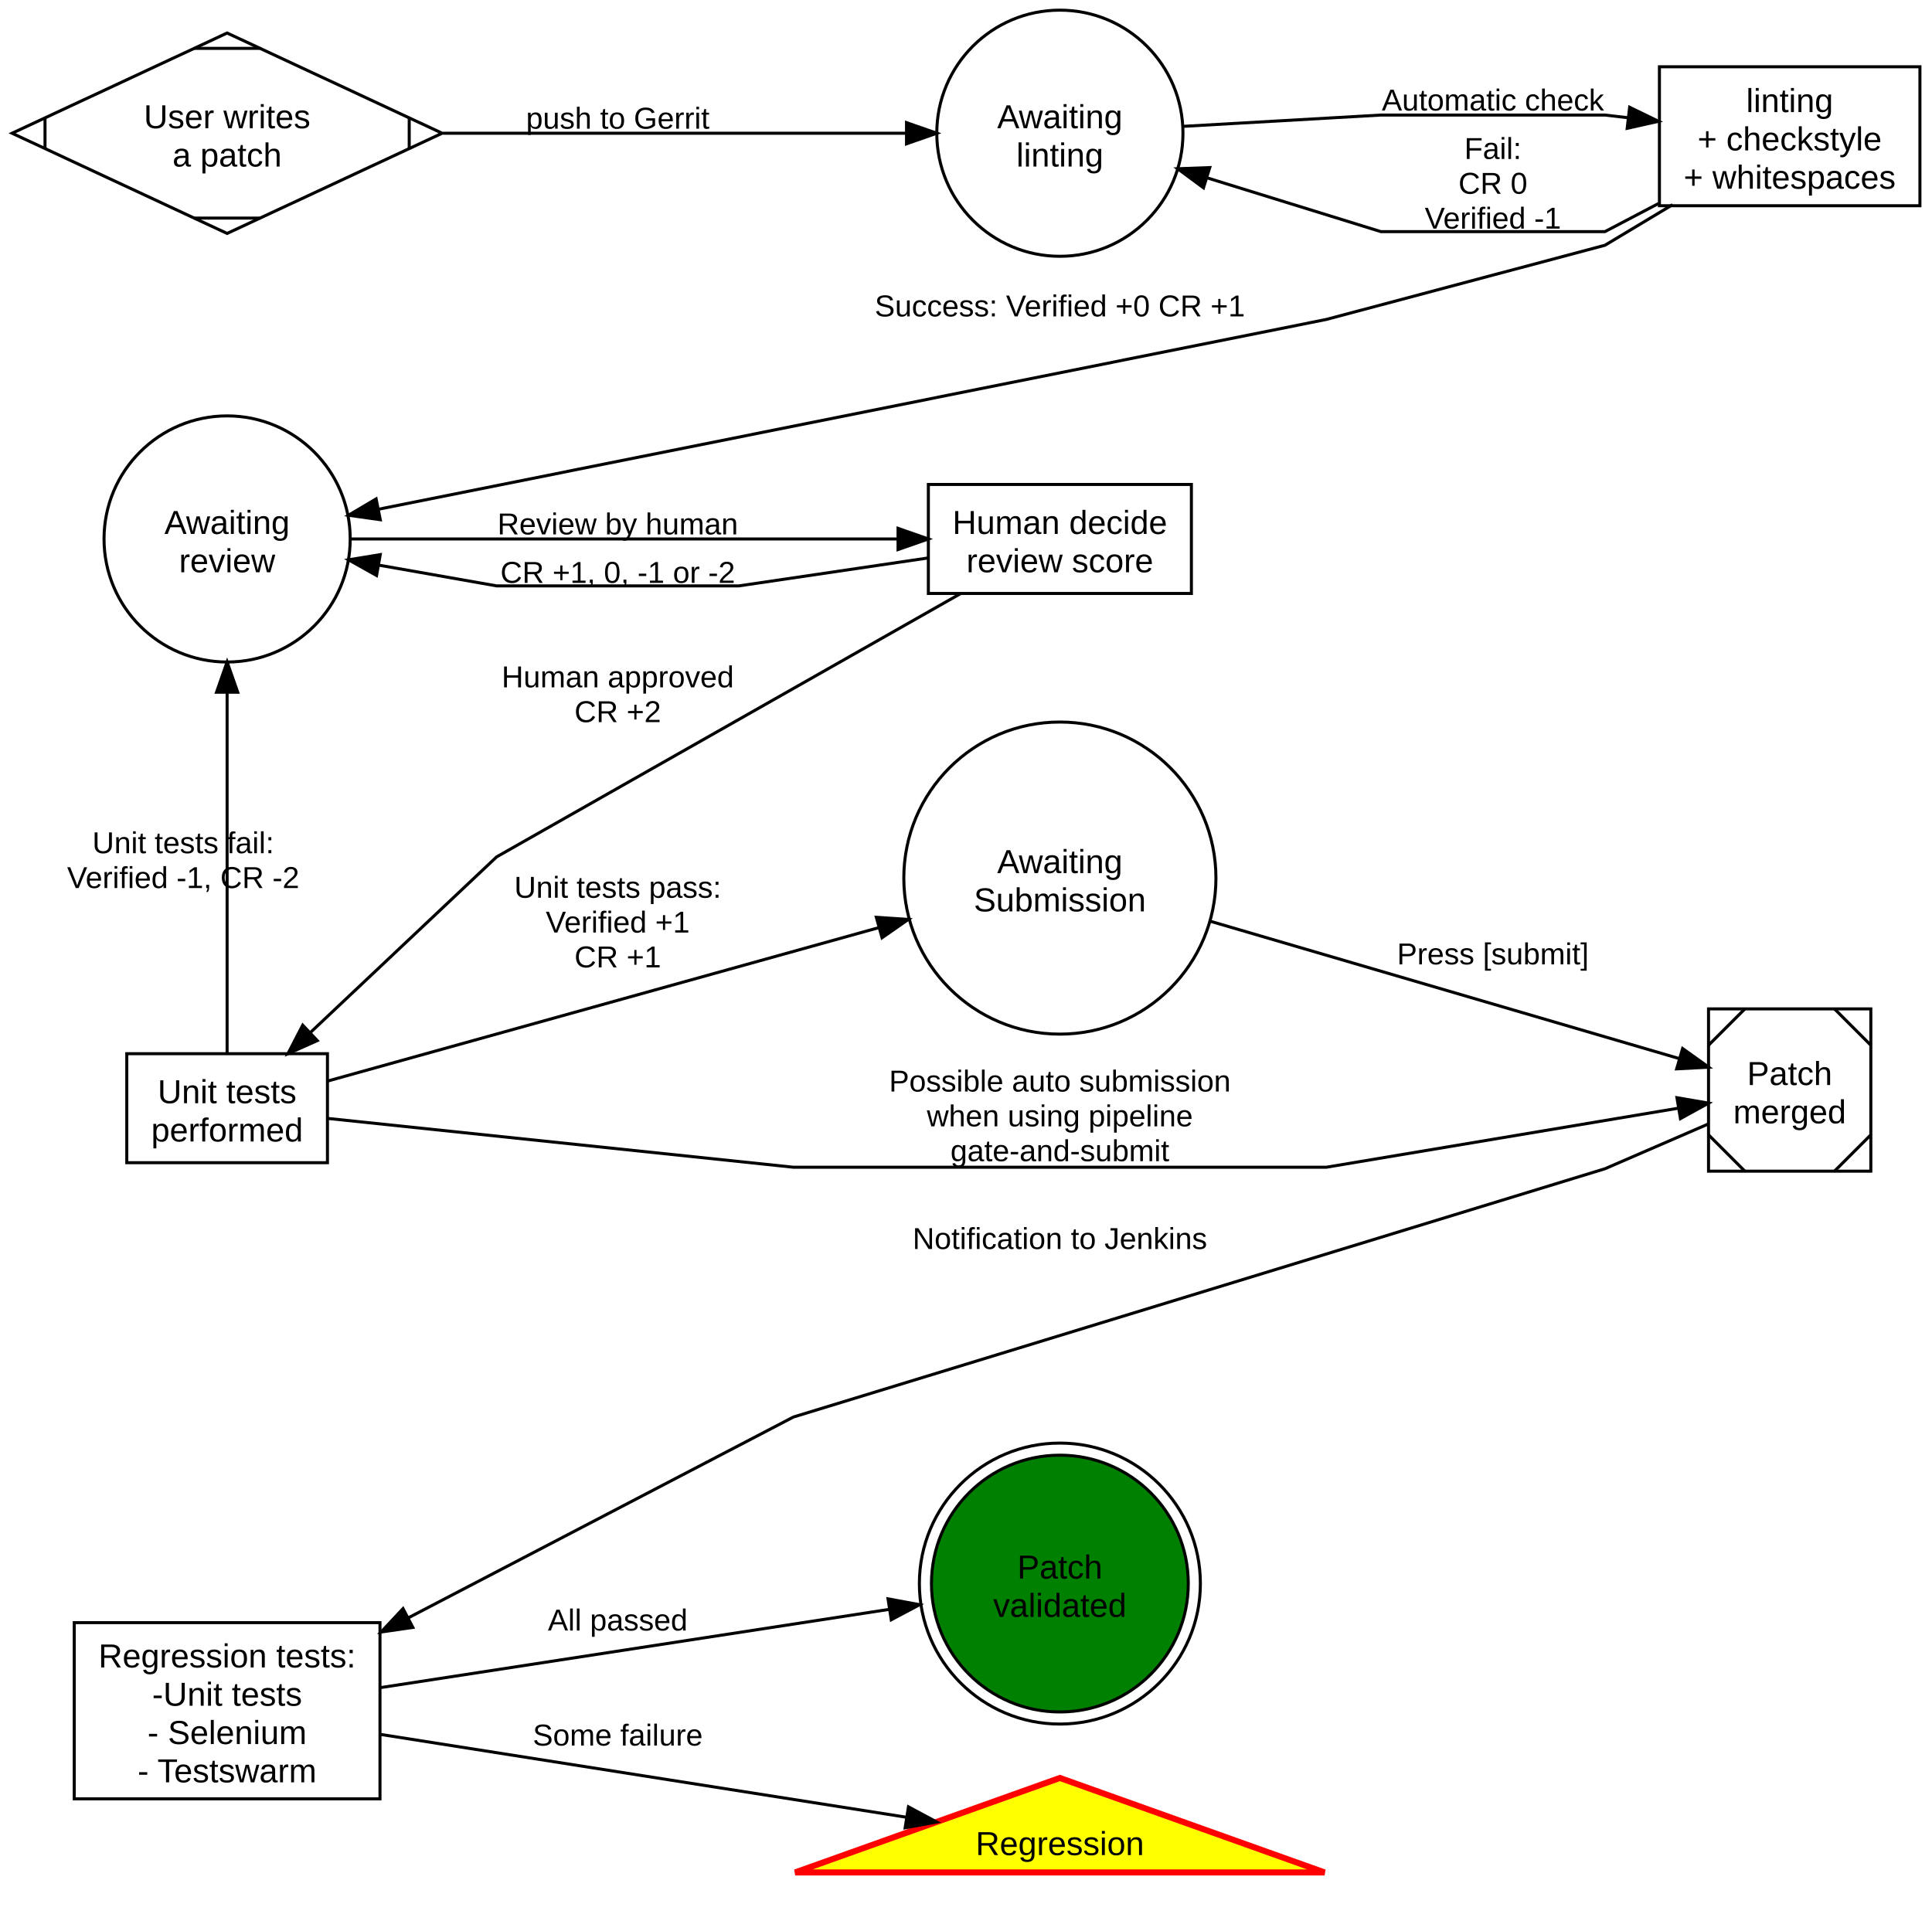
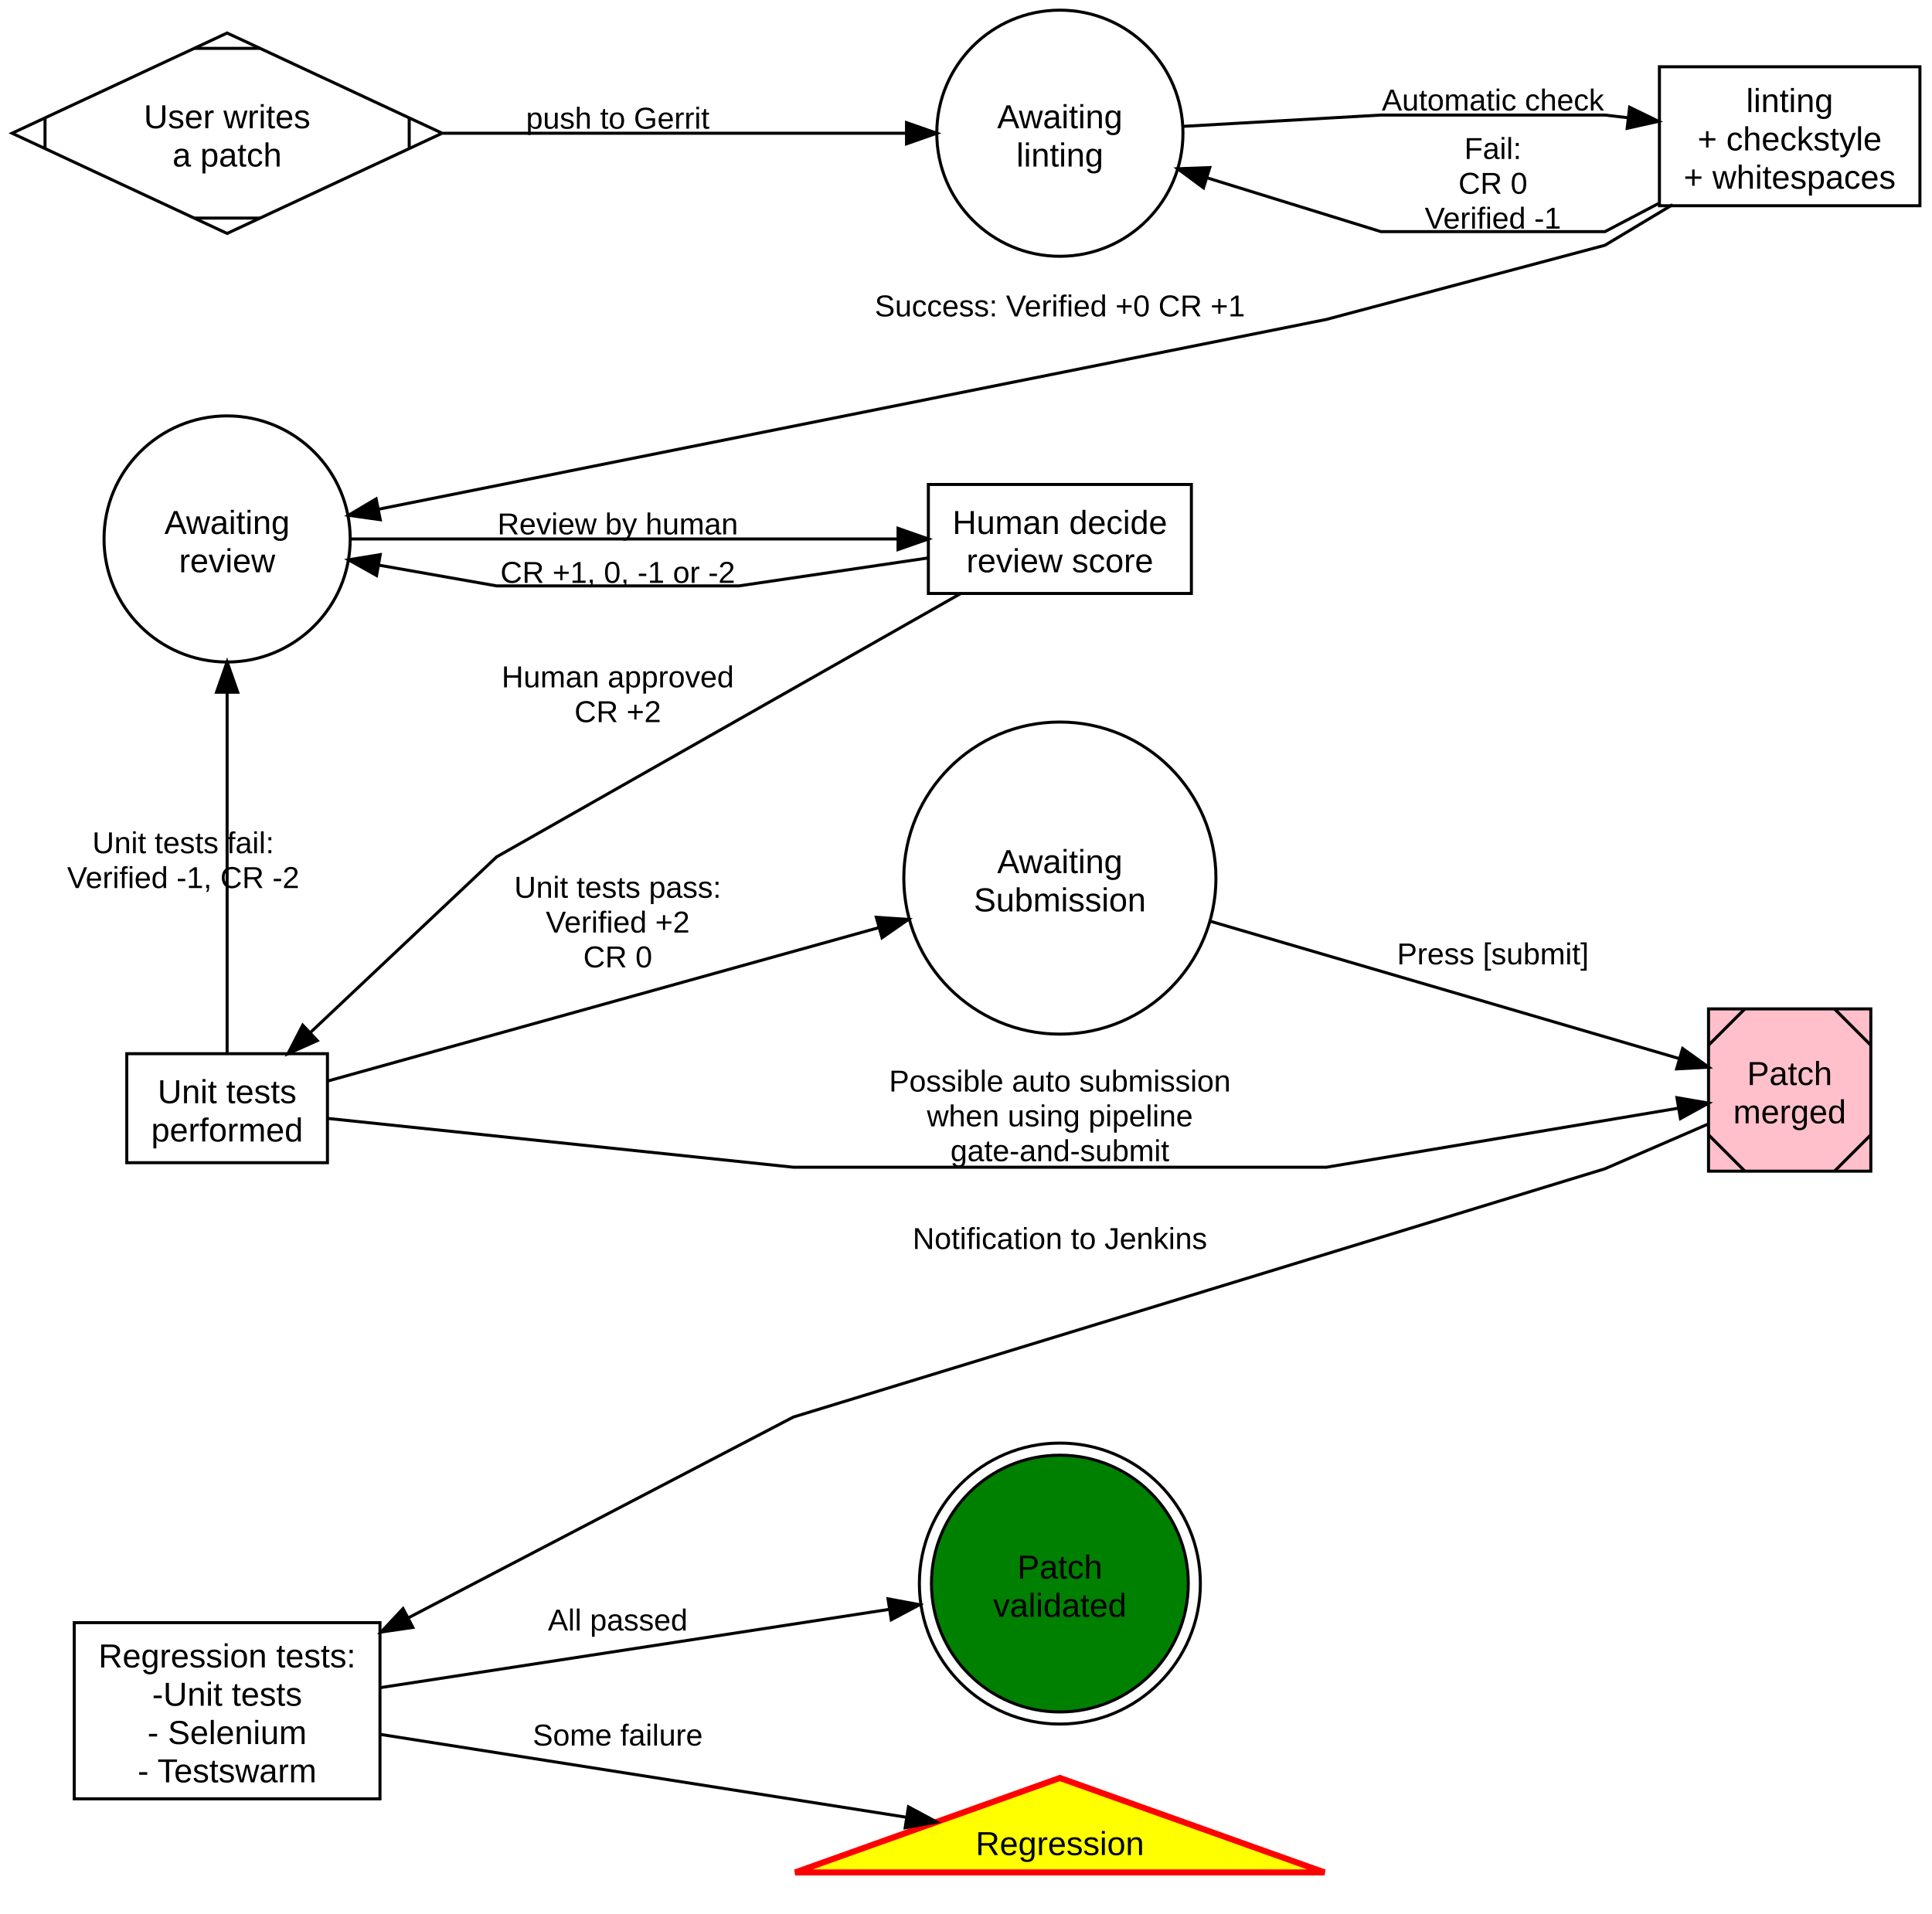
<svg xmlns="http://www.w3.org/2000/svg" width="638pt" height="632pt" viewBox="0.00 0.00 638.00 632.00">
  <g id="graph1" class="graph" transform="scale(1 1) rotate(0) translate(4 628)">
    <polygon fill="white" stroke="white" points="-4,5 -4,-628 635,-628 635,5 -4,5" />
    <g id="node1" class="node">
      <polygon fill="none" stroke="black" points="71,-617.097 -0.011,-584 71,-550.903 142.011,-584 71,-617.097" />
      <polyline fill="none" stroke="black" points="10.866,-589.069 10.866,-578.931 " />
      <polyline fill="none" stroke="black" points="60.123,-555.972 81.877,-555.972 " />
      <polyline fill="none" stroke="black" points="131.134,-578.931 131.134,-589.069 " />
      <polyline fill="none" stroke="black" points="81.877,-612.028 60.123,-612.028 " />
      <text text-anchor="middle" x="71" y="-585.649" font-family="Arial" font-size="11.00">User writes</text>
      <text text-anchor="middle" x="71" y="-573" font-family="Arial" font-size="11.00">a patch</text>
    </g>
    <g id="node2" class="node">
      <ellipse fill="none" stroke="black" cx="346" cy="-584" rx="40.646" ry="40.646" />
      <text text-anchor="middle" x="346" y="-585.649" font-family="Arial" font-size="11.00">Awaiting</text>
      <text text-anchor="middle" x="346" y="-573" font-family="Arial" font-size="11.00">linting</text>
    </g>
    <g id="edge2" class="edge">
      <path fill="none" stroke="black" d="M142.304,-584C190.176,-584 252.38,-584 295.185,-584" />
      <polygon fill="black" stroke="black" points="295.358,-587.5 305.358,-584 295.358,-580.5 295.358,-587.5" />
      <text text-anchor="middle" x="200" y="-585.499" font-family="Arial" font-size="10.00">push to Gerrit</text>
    </g>
    <g id="node5" class="node">
      <polygon fill="none" stroke="black" points="630.012,-605.947 543.988,-605.947 543.988,-560.053 630.012,-560.053 630.012,-605.947" />
      <text text-anchor="middle" x="587" y="-590.973" font-family="Arial" font-size="11.00">linting</text>
      <text text-anchor="middle" x="587" y="-578.324" font-family="Arial" font-size="11.00">+ checkstyle</text>
      <text text-anchor="middle" x="587" y="-565.676" font-family="Arial" font-size="11.00">+ whitespaces</text>
    </g>
    <g id="edge4" class="edge">
      <path fill="none" stroke="black" d="M386.696,-586.268C416.43,-587.967 452,-590 452,-590 452,-590 526,-590 526,-590 526,-590 529.027,-589.647 533.721,-589.099" />
      <polygon fill="black" stroke="black" points="534.15,-592.573 543.677,-587.938 533.339,-585.62 534.15,-592.573" />
      <text text-anchor="middle" x="489" y="-591.499" font-family="Arial" font-size="10.00">Automatic check</text>
    </g>
    <g id="edge6" class="edge">
      <path fill="none" stroke="black" d="M543.677,-560.783C533.749,-555.571 526,-551.503 526,-551.503 526,-551.503 452,-551.503 452,-551.503 452,-551.503 422.38,-560.67 394.604,-569.267" />
      <polygon fill="black" stroke="black" points="393.426,-565.968 384.907,-572.268 395.495,-572.655 393.426,-565.968" />
      <text text-anchor="middle" x="489" y="-575.497" font-family="Arial" font-size="10.00">Fail:</text>
      <text text-anchor="middle" x="489" y="-563.998" font-family="Arial" font-size="10.00">CR 0</text>
      <text text-anchor="middle" x="489" y="-552.499" font-family="Arial" font-size="10.00">Verified -1</text>
    </g>
    <g id="node8" class="node">
      <ellipse fill="none" stroke="black" cx="71" cy="-450" rx="40.646" ry="40.646" />
      <text text-anchor="middle" x="71" y="-451.649" font-family="Arial" font-size="11.00">Awaiting</text>
      <text text-anchor="middle" x="71" y="-439" font-family="Arial" font-size="11.00">review</text>
    </g>
    <g id="edge8" class="edge">
      <path fill="none" stroke="black" d="M548.342,-560.405C536.287,-553.172 526,-547 526,-547 526,-547 434,-522.501 434,-522.501 434,-522.501 220.097,-479.661 121.144,-459.842" />
      <polygon fill="black" stroke="black" points="121.577,-456.36 111.084,-457.828 120.202,-463.223 121.577,-456.36" />
      <text text-anchor="middle" x="346" y="-523.499" font-family="Arial" font-size="10.00">Success: Verified +0 CR +1</text>
    </g>
    <g id="node9" class="node">
      <polygon fill="none" stroke="black" points="389.431,-468 302.569,-468 302.569,-432 389.431,-432 389.431,-468" />
      <text text-anchor="middle" x="346" y="-451.649" font-family="Arial" font-size="11.00">Human decide</text>
      <text text-anchor="middle" x="346" y="-439" font-family="Arial" font-size="11.00">review score</text>
    </g>
    <g id="edge10" class="edge">
      <path fill="none" stroke="black" d="M111.697,-450C159.389,-450 239.564,-450 292.379,-450" />
      <polygon fill="black" stroke="black" points="292.559,-453.5 302.559,-450 292.559,-446.5 292.559,-453.5" />
      <text text-anchor="middle" x="200" y="-451.499" font-family="Arial" font-size="10.00">Review by human</text>
    </g>
    <g id="edge12" class="edge">
      <path fill="none" stroke="black" d="M302.292,-443.696C273.223,-439.405 240,-434.501 240,-434.501 240,-434.501 160,-434.501 160,-434.501 160,-434.501 141.251,-437.803 121.062,-441.359" />
      <polygon fill="black" stroke="black" points="120.352,-437.93 111.111,-443.112 121.566,-444.824 120.352,-437.93" />
      <text text-anchor="middle" x="200" y="-435.499" font-family="Arial" font-size="10.00">CR +1, 0, -1 or -2</text>
    </g>
    <g id="node12" class="node">
      <polygon fill="none" stroke="black" points="104.134,-280 37.866,-280 37.866,-244 104.134,-244 104.134,-280" />
      <text text-anchor="middle" x="71" y="-263.649" font-family="Arial" font-size="11.00">Unit tests</text>
      <text text-anchor="middle" x="71" y="-251" font-family="Arial" font-size="11.00">performed</text>
    </g>
    <g id="edge14" class="edge">
      <path fill="none" stroke="black" d="M313.197,-431.95C260.303,-401.929 160,-345 160,-345 160,-345 124.36,-311.385 98.442,-286.94" />
      <polygon fill="black" stroke="black" points="100.771,-284.325 91.095,-280.01 95.968,-289.417 100.771,-284.325" />
      <text text-anchor="middle" x="200" y="-400.998" font-family="Arial" font-size="10.00">Human approved</text>
      <text text-anchor="middle" x="200" y="-389.499" font-family="Arial" font-size="10.00">CR +2</text>
    </g>
    <g id="edge16" class="edge">
      <path fill="none" stroke="black" d="M71,-280.026C71,-307.192 71,-359.642 71,-399.129" />
      <polygon fill="black" stroke="black" points="67.5,-399.377 71,-409.377 74.5,-399.377 67.5,-399.377" />
      <text text-anchor="middle" x="56.501" y="-346.213" font-family="Arial" font-size="10.00">Unit tests fail:</text>
      <text text-anchor="middle" x="56.501" y="-334.713" font-family="Arial" font-size="10.00">Verified -1, CR -2</text>
    </g>
    <g id="node16" class="node">
      <ellipse fill="none" stroke="black" cx="346" cy="-338" rx="51.537" ry="51.537" />
      <text text-anchor="middle" x="346" y="-339.649" font-family="Arial" font-size="11.00">Awaiting</text>
      <text text-anchor="middle" x="346" y="-327" font-family="Arial" font-size="11.00">Submission</text>
    </g>
    <g id="edge18" class="edge">
      <path fill="none" stroke="black" d="M104.119,-270.942C148.795,-283.379 230.475,-306.118 286.22,-321.636" />
      <polygon fill="black" stroke="black" points="285.394,-325.039 295.967,-324.35 287.272,-318.296 285.394,-325.039" />
      <text text-anchor="middle" x="200" y="-331.497" font-family="Arial" font-size="10.00">Unit tests pass:</text>
-       <text text-anchor="middle" x="200" y="-319.998" font-family="Arial" font-size="10.00">Verified +1</text>
-       <text text-anchor="middle" x="200" y="-308.499" font-family="Arial" font-size="10.00">CR +1</text>
+       <text text-anchor="middle" x="200" y="-319.998" font-family="Arial" font-size="10.00">Verified +2</text>
+       <text text-anchor="middle" x="200" y="-308.499" font-family="Arial" font-size="10.00">CR 0</text>
    </g>
    <g id="node17" class="node">
-       <polygon fill="none" stroke="black" points="613.798,-294.798 560.202,-294.798 560.202,-241.202 613.798,-241.202 613.798,-294.798" />
+       <polygon fill="pink" stroke="black" points="613.798,-294.798 560.202,-294.798 560.202,-241.202 613.798,-241.202 613.798,-294.798" />
      <polyline fill="none" stroke="black" points="572.202,-294.798 560.202,-282.798 " />
      <polyline fill="none" stroke="black" points="560.202,-253.202 572.202,-241.202 " />
      <polyline fill="none" stroke="black" points="601.798,-241.202 613.798,-253.202 " />
      <polyline fill="none" stroke="black" points="613.798,-282.798 601.798,-294.798 " />
      <text text-anchor="middle" x="587" y="-269.649" font-family="Arial" font-size="11.00">Patch</text>
      <text text-anchor="middle" x="587" y="-257" font-family="Arial" font-size="11.00">merged</text>
    </g>
    <g id="edge22" class="edge">
      <path fill="none" stroke="black" d="M104.399,-258.604C157.689,-253.018 258,-242.503 258,-242.503 258,-242.503 434,-242.503 434,-242.503 434,-242.503 505.307,-254.464 550.241,-262.002" />
      <polygon fill="black" stroke="black" points="549.774,-265.472 560.215,-263.675 550.932,-258.569 549.774,-265.472" />
      <text text-anchor="middle" x="346" y="-267.497" font-family="Arial" font-size="10.00">Possible auto submission</text>
      <text text-anchor="middle" x="346" y="-255.998" font-family="Arial" font-size="10.00">when using pipeline</text>
      <text text-anchor="middle" x="346" y="-244.499" font-family="Arial" font-size="10.00">gate-and-submit</text>
    </g>
    <g id="edge20" class="edge">
      <path fill="none" stroke="black" d="M395.653,-323.75C441.578,-310.299 509.352,-290.449 550.421,-278.421" />
      <polygon fill="black" stroke="black" points="551.644,-281.709 560.257,-275.54 549.677,-274.992 551.644,-281.709" />
      <text text-anchor="middle" x="489" y="-309.499" font-family="Arial" font-size="10.00">Press [submit]</text>
    </g>
    <g id="node20" class="node">
      <polygon fill="none" stroke="black" points="121.481,-92.097 20.519,-92.097 20.519,-33.903 121.481,-33.903 121.481,-92.097" />
      <text text-anchor="middle" x="71" y="-77.298" font-family="Arial" font-size="11.00">Regression tests:</text>
      <text text-anchor="middle" x="71" y="-64.649" font-family="Arial" font-size="11.00">-Unit tests</text>
      <text text-anchor="middle" x="71" y="-52" font-family="Arial" font-size="11.00">- Selenium</text>
      <text text-anchor="middle" x="71" y="-39.351" font-family="Arial" font-size="11.00">- Testswarm</text>
    </g>
    <g id="edge24" class="edge">
      <path fill="none" stroke="black" d="M560.206,-256.823C543.944,-249.776 526,-242 526,-242 526,-242 258,-160 258,-160 258,-160 185.264,-122.068 130.762,-93.645" />
      <polygon fill="black" stroke="black" points="132.33,-90.515 121.845,-88.994 129.093,-96.722 132.33,-90.515" />
      <text text-anchor="middle" x="346" y="-215.499" font-family="Arial" font-size="10.00">Notification to Jenkins</text>
    </g>
    <g id="node22" class="node">
      <ellipse fill="green" stroke="black" cx="346" cy="-105" rx="42.403" ry="42.403" />
      <ellipse fill="none" stroke="black" cx="346" cy="-105" rx="46.398" ry="46.398" />
      <text text-anchor="middle" x="346" y="-106.649" font-family="Arial" font-size="11.00">Patch</text>
      <text text-anchor="middle" x="346" y="-94" font-family="Arial" font-size="11.00">validated</text>
    </g>
    <g id="edge26" class="edge">
      <path fill="none" stroke="black" d="M121.755,-70.655C169.137,-77.944 240.329,-88.897 289.521,-96.465" />
      <polygon fill="black" stroke="black" points="289.251,-99.964 299.667,-98.026 290.316,-93.046 289.251,-99.964" />
      <text text-anchor="middle" x="200" y="-89.499" font-family="Arial" font-size="10.00">All passed</text>
    </g>
    <g id="node24" class="node">
      <polygon fill="yellow" stroke="red" stroke-width="2" points="346,-40.799 258.589,-9.601 433.411,-9.601 346,-40.799" />
      <text text-anchor="middle" x="346" y="-15.325" font-family="Arial" font-size="11.00">Regression</text>
    </g>
    <g id="edge28" class="edge">
      <path fill="none" stroke="black" d="M121.755,-55.163C171.003,-47.406 245.975,-35.597 295.229,-27.839" />
      <polygon fill="black" stroke="black" points="295.997,-31.262 305.33,-26.248 294.907,-24.347 295.997,-31.262" />
      <text text-anchor="middle" x="200" y="-51.499" font-family="Arial" font-size="10.00">Some failure</text>
    </g>
  </g>
</svg>
